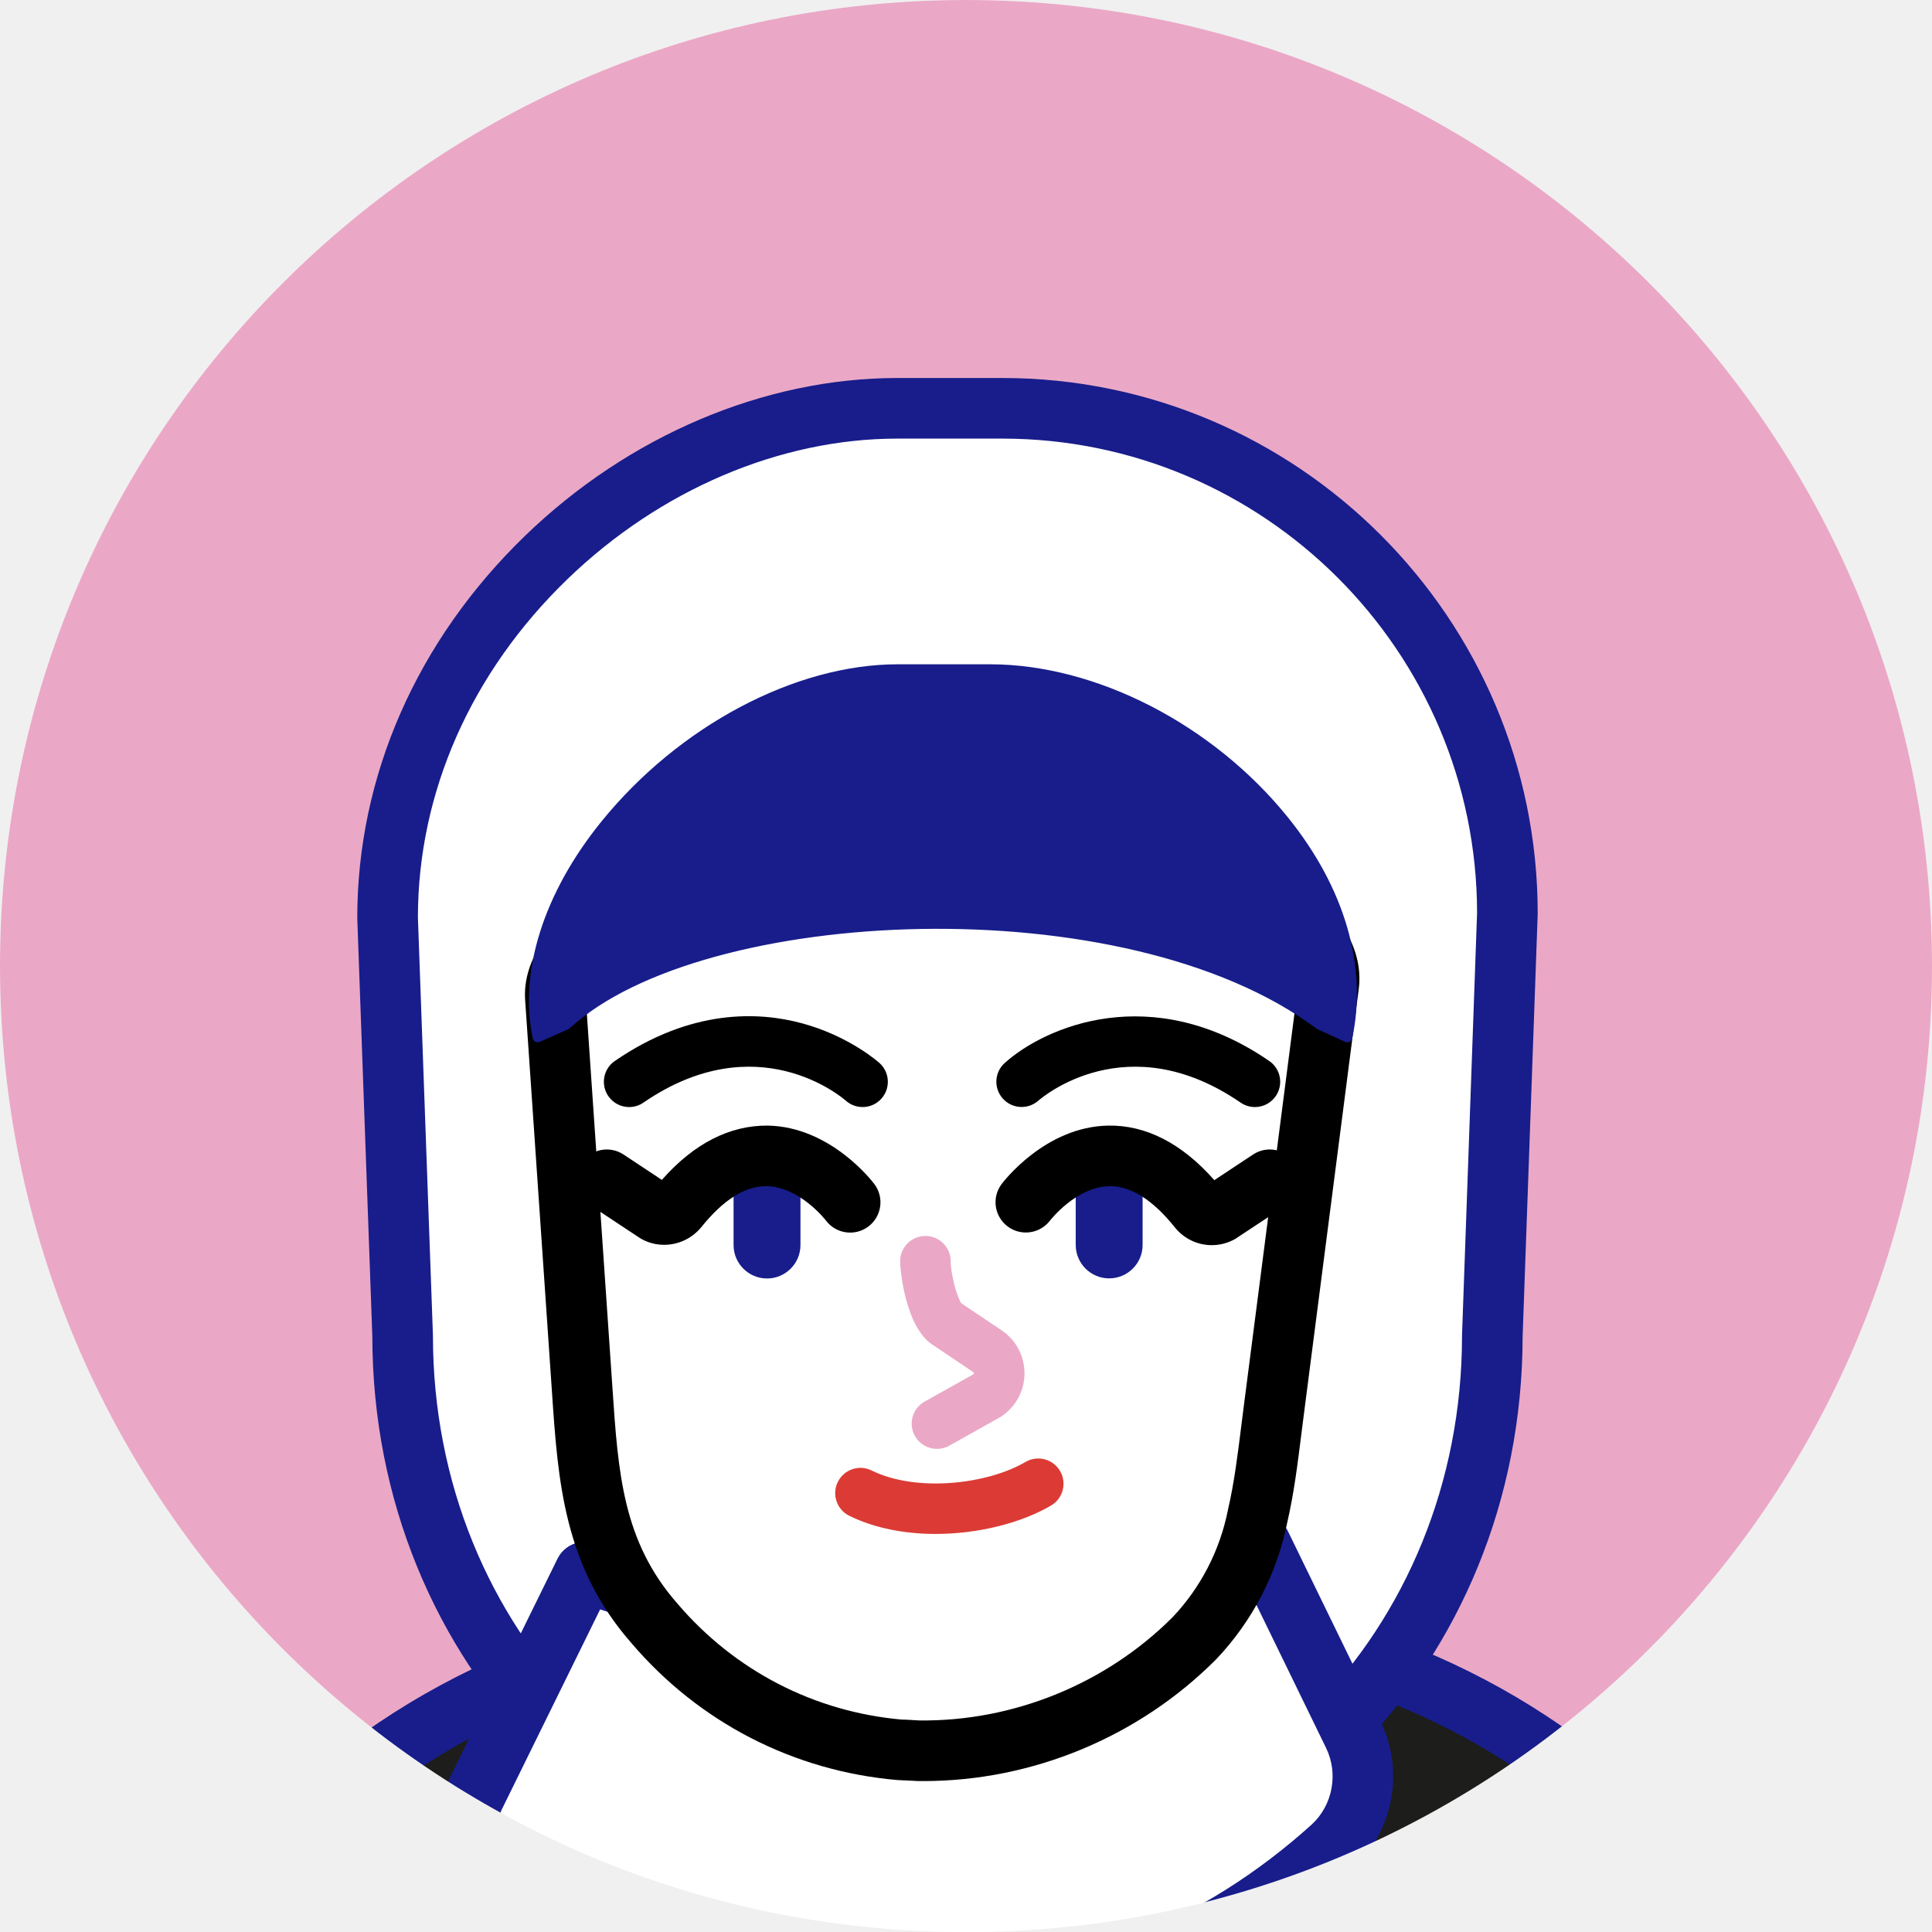
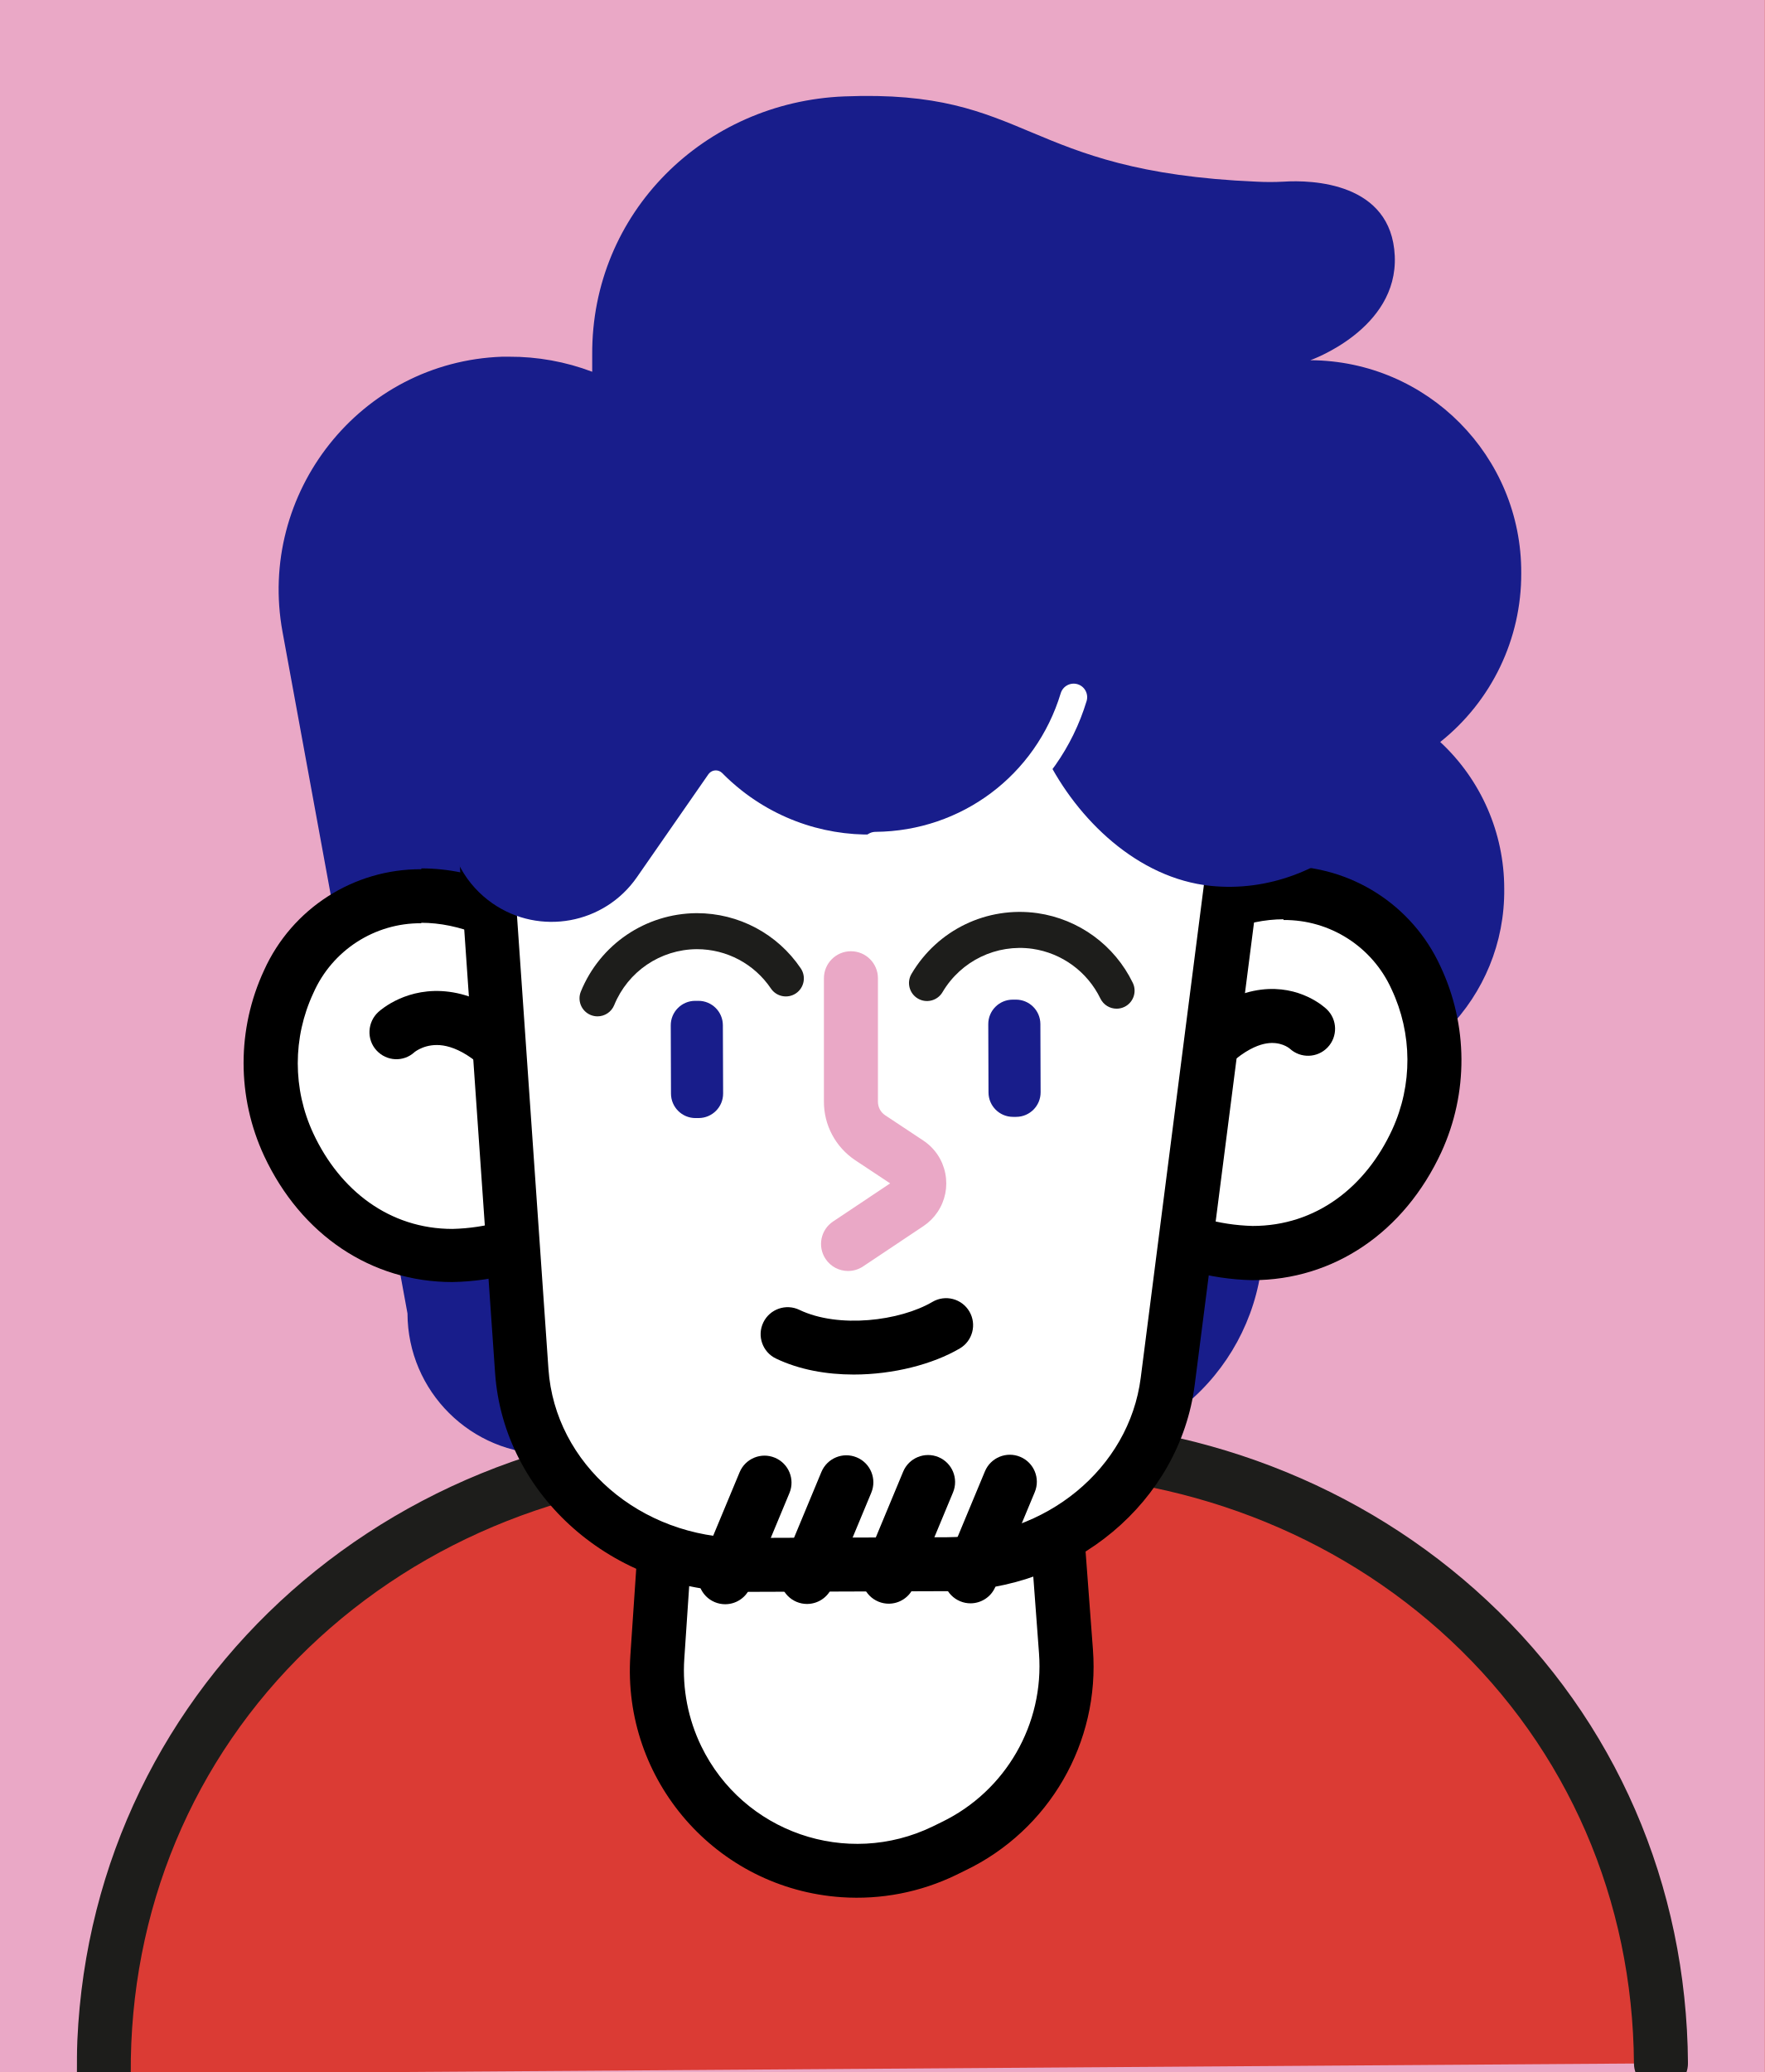
- <svg xmlns="http://www.w3.org/2000/svg" xmlns:xlink="http://www.w3.org/1999/xlink" width="92px" height="92px" viewBox="0 0 92 92" version="1.1">
+ <svg xmlns="http://www.w3.org/2000/svg" xmlns:xlink="http://www.w3.org/1999/xlink" width="92px" height="108px" viewBox="0 0 92 108" version="1.1" style="background: #DB3B34;">
  <defs>
-     <circle id="path-1" cx="46" cy="46" r="46" />
-     <rect id="path-3" x="0" y="0" width="92" height="108" />
-     <polygon id="path-5" points="0 0 86 0 86 32.937 0 32.937" />
+     <rect id="path-1" x="0" y="0" width="92" height="108" />
+     <polygon id="path-3" points="0 -6.66945984e-15 84 -6.66945984e-15 84 35.514 0 35.514" />
  </defs>
-   <g id="Design" stroke="none" stroke-width="1" fill="none" fill-rule="evenodd">
-     <g id="rta-gitex-UI-05.00" transform="translate(-463, -573)">
-       <g id="Group-2" transform="translate(347, 232)">
-         <g id="Avatar" transform="translate(0, 288)">
-           <g id="GTX/Avatar/1-Copy" transform="translate(116, 53)">
-             <mask id="mask-2" fill="white">
-               <use xlink:href="#path-1" />
-             </mask>
-             <use id="GTX/Avatar/1" fill="#FBFBFB" xlink:href="#path-1" />
-             <g id="Group" mask="url(#mask-2)">
-               <g id="GTX/Avatar/Character/1">
-                 <rect id="Rectangle" fill="#DB3B34" x="0" y="0" width="92" height="108" />
-                 <mask id="mask-4" fill="white">
-                   <use xlink:href="#path-3" />
-                 </mask>
-                 <use id="Rectangle" fill="#EAA8C6" xlink:href="#path-3" />
-                 <g id="Group-46" mask="url(#mask-4)">
-                   <g transform="translate(3, 18)">
-                     <path d="M84.556,90.657 C83.673,72.365 68.462,59.056 49.909,59.163 L35.68,59.25 C17.295,59.357 2.36,72.625 1.445,90.657 L84.556,90.657 Z" id="Fill-1" fill="#1D1D1B" />
-                     <g id="Group-5" stroke-width="1" fill="none" transform="translate(0, 57.71967)">
-                       <mask id="mask-6" fill="white">
-                         <use xlink:href="#path-5" />
-                       </mask>
-                       <g id="Clip-4" />
-                       <path d="M2.892,32.937 C3.319,24.97 6.631,17.653 12.35,12.166 C18.475,6.29 26.764,3.025 35.688,2.973 L49.917,2.887 C49.99,2.886 50.061,2.886 50.134,2.886 C58.98,2.886 67.225,6.047 73.371,11.798 C79.275,17.323 82.699,24.783 83.113,32.937 L86,32.937 C85.582,23.976 81.836,15.766 75.343,9.69 C68.66,3.436 59.716,0 50.134,0 C50.056,0 49.977,0 49.9,0 L35.671,0.087 C26.005,0.143 17.013,3.693 10.352,10.084 C4.06,16.121 0.429,24.175 -9.62082753e-05,32.937 L2.892,32.937 Z" id="Fill-3" fill="#181D8B" mask="url(#mask-6)" />
-                     </g>
-                     <path d="M42.116,72.089 L42.116,72.089 C56.143,72.089 68.063,60.909 68.063,45.608 L68.78,25.495 C68.78,12.212 58.012,1.443 44.728,1.443 L39.725,1.443 C27.512,1.443 15.457,12.3 15.457,25.702 L16.173,45.608 C16.173,60.909 27.983,72.089 42.116,72.089" id="Fill-6" fill="#FFFFFF" />
-                     <path d="M16.9,25.676 L17.615,45.555 C17.616,45.572 17.616,45.59 17.616,45.608 C17.616,59.648 28.378,70.646 42.116,70.646 C55.856,70.646 66.62,59.648 66.62,45.608 C66.62,45.59 66.621,45.573 66.621,45.556 L67.337,25.47 C67.323,13.015 57.186,2.886 44.728,2.886 L39.725,2.886 C34.144,2.886 28.417,5.328 24.014,9.585 C19.433,14.013 16.907,19.727 16.9,25.676 M42.116,73.532 C26.768,73.532 14.744,61.28 14.73,45.634 L14.014,25.754 C14.013,25.737 14.013,25.719 14.013,25.702 C14.013,18.954 16.853,12.493 22.008,7.509 C26.944,2.737 33.402,0 39.725,0 L44.728,0 C58.786,0 70.224,11.437 70.224,25.495 C70.224,25.512 70.224,25.529 70.223,25.546 L69.506,45.634 C69.493,61.28 57.467,73.532 42.116,73.532" id="Fill-8" fill="#181D8B" />
-                     <path d="M35.865,90.657 L34.496,61.843 L26.67,64.488 C20.025,66.735 15.553,72.969 15.553,79.983 L15.225,90.657 L35.865,90.657 Z" id="Fill-10" fill="#FFFFFF" />
-                     <path d="M16.668,90.657 L16.996,79.983 C16.996,73.583 21.069,67.905 27.132,65.855 L33.146,63.823 L34.421,90.657 L37.311,90.657 L35.938,61.774 C35.916,61.322 35.684,60.906 35.309,60.65 C34.936,60.395 34.463,60.33 34.034,60.476 L26.208,63.121 C18.971,65.568 14.109,72.344 14.11,79.938 L13.781,90.657 L16.668,90.657 Z" id="Fill-12" fill="#181D8B" />
-                     <path d="M55.527,56.176 L57.033,55.546 L61.435,64.585 C62.328,66.399 61.919,68.585 60.429,69.953 C49.76,79.603 34.27,80.579 20.753,71.569 C19.467,70.709 18.964,69.062 19.55,67.63 L24.842,56.864 C36.17,60.813 44.42,60.842 55.527,56.176" id="Fill-14" fill="#FFFFFF" />
-                     <path d="M20.87,68.215 L25.578,58.638 C36.908,62.374 45.296,62.038 56.084,57.507 L56.333,57.403 L60.14,65.222 C60.747,66.453 60.464,67.962 59.461,68.883 C49.115,78.239 34.235,78.821 21.556,70.37 C20.855,69.901 20.57,69 20.87,68.215 M19.952,72.77 C26.43,77.088 33.445,79.231 40.241,79.23 C47.944,79.23 55.368,76.477 61.406,71.016 C63.354,69.227 63.898,66.32 62.732,63.953 L58.33,54.914 C57.995,54.226 57.179,53.918 56.476,54.215 L54.97,54.845 C54.969,54.845 54.969,54.845 54.968,54.846 C44.41,59.281 36.65,59.453 25.316,55.501 C24.629,55.262 23.868,55.572 23.546,56.227 L18.255,66.993 C18.24,67.023 18.227,67.053 18.214,67.083 C17.373,69.141 18.103,71.532 19.952,72.77" id="Fill-16" fill="#181D8B" />
-                     <path d="M56.889,54.185 C57.274,52.52 57.447,50.759 57.687,48.932 L60.27,28.915 C60.675,25.803 54.854,22.71 52.271,20.93 C46.878,17.202 48.528,12.752 35.81,20.156 C32.524,22.08 23.187,25.726 23.447,29.526 L23.899,36.16 L24.683,47.585 C24.986,52.005 25.116,55.834 28.175,59.317 C31.126,62.773 35.318,64.931 39.845,65.325 C40.144,65.325 40.437,65.359 40.735,65.369 C45.651,65.434 50.385,63.508 53.858,60.029 C55.401,58.407 56.452,56.38 56.889,54.185" id="Fill-18" fill="#FFFFFF" />
-                     <path d="M39.915,63.883 C40.096,63.885 40.276,63.896 40.457,63.908 C40.564,63.915 40.672,63.923 40.781,63.926 C45.242,63.979 49.658,62.193 52.837,59.01 C54.17,57.607 55.09,55.833 55.473,53.903 C55.476,53.889 55.479,53.874 55.482,53.859 C55.771,52.614 55.936,51.289 56.111,49.886 C56.158,49.508 56.206,49.127 56.256,48.743 L58.839,28.731 C59.061,27.021 55.079,24.467 52.941,23.094 C52.386,22.738 51.877,22.411 51.452,22.119 C50.09,21.177 49.134,20.189 48.365,19.395 C46.229,17.188 45.345,16.275 36.536,21.403 C35.811,21.827 34.853,22.308 33.743,22.865 C30.823,24.33 24.747,27.38 24.887,29.428 L26.162,48.06 C26.437,52.161 26.656,55.4 29.26,58.364 C31.983,61.554 35.76,63.507 39.915,63.883 M40.972,66.813 C40.887,66.813 40.802,66.813 40.716,66.812 C40.548,66.806 40.406,66.798 40.265,66.788 C40.085,66.776 39.902,66.779 39.721,66.763 C34.785,66.334 30.295,64.022 27.078,60.254 C23.842,56.571 23.57,52.531 23.282,48.254 L22.007,29.624 C21.736,25.662 27.676,22.681 32.448,20.285 C33.513,19.751 34.433,19.29 35.081,18.911 C44.918,13.184 47.106,13.944 50.439,17.388 C51.155,18.127 51.966,18.964 53.092,19.743 C53.492,20.018 53.974,20.328 54.499,20.665 C57.732,22.739 62.158,25.58 61.701,29.101 L59.119,49.116 C59.068,49.498 59.022,49.872 58.975,50.243 C58.792,51.715 58.618,53.105 58.3,54.488 C57.807,56.946 56.634,59.206 54.904,61.024 C51.214,64.72 46.158,66.813 40.972,66.813" id="Fill-20" fill="#000000" />
-                     <path d="M41.067,42.057 C41.067,42.798 41.443,44.612 42.058,45.025 L44.021,46.344 C44.602,46.732 44.757,47.518 44.368,48.099 C44.276,48.236 44.158,48.354 44.021,48.446 L41.616,49.793" id="Fill-22" fill="#FFFFFF" />
-                     <path d="M41.617,50.995 C41.196,50.995 40.787,50.774 40.566,50.38 C40.242,49.801 40.449,49.067 41.028,48.743 L43.356,47.44 C43.384,47.399 43.374,47.358 43.351,47.342 L41.388,46.023 C40.129,45.178 39.865,42.542 39.865,42.057 C39.865,41.393 40.403,40.855 41.067,40.855 C41.731,40.855 42.27,41.393 42.27,42.057 C42.27,42.635 42.56,43.763 42.781,44.062 L44.691,45.345 C45.238,45.711 45.61,46.269 45.738,46.916 C45.866,47.563 45.734,48.221 45.367,48.768 C45.186,49.037 44.959,49.264 44.691,49.445 C44.664,49.462 44.637,49.479 44.609,49.495 L42.203,50.842 C42.017,50.946 41.816,50.995 41.617,50.995 L41.617,50.995 Z" id="Fill-24" fill="#EAA8C6" />
-                     <path d="M46.441,52.655 C44.334,53.891 40.548,54.367 37.974,53.102" id="Fill-26" fill="#FFFFFF" />
-                     <path d="M41.55,55.045 C40.114,55.045 38.673,54.785 37.444,54.181 C36.848,53.889 36.602,53.167 36.895,52.571 C37.188,51.975 37.909,51.728 38.505,52.023 C40.666,53.085 44.037,52.67 45.832,51.618 C46.404,51.282 47.141,51.473 47.478,52.046 C47.814,52.619 47.622,53.356 47.05,53.692 C45.651,54.513 43.605,55.045 41.55,55.045" id="Fill-28" fill="#DB3B34" />
-                     <path d="M33.525,37.319 L33.525,37.319 C34.404,37.319 35.117,38.032 35.117,38.911 L35.117,41.288 C35.117,42.167 34.404,42.88 33.525,42.88 L33.525,42.88 C32.645,42.88 31.932,42.167 31.932,41.288 L31.932,38.911 C31.932,38.032 32.645,37.319 33.525,37.319" id="Fill-30" fill="#181D8B" />
-                     <path d="M28.626,41.277 C28.272,41.277 27.915,41.194 27.586,41.021 L27.46,40.947 L25.099,39.384 C24.434,38.943 24.252,38.048 24.692,37.383 C25.131,36.72 26.027,36.537 26.692,36.977 L28.517,38.185 C30.052,36.443 31.757,35.585 33.558,35.6 C36.562,35.652 38.557,38.278 38.64,38.389 C39.117,39.028 38.985,39.932 38.347,40.409 C37.708,40.885 36.804,40.755 36.327,40.116 C36.319,40.106 35.076,38.503 33.495,38.485 L33.469,38.485 C32.467,38.485 31.431,39.144 30.389,40.444 C29.94,40.987 29.287,41.277 28.626,41.277" id="Fill-32" fill="#000000" />
-                     <path d="M26.959,34.717 C26.576,34.717 26.2,34.534 25.967,34.195 C25.591,33.647 25.73,32.899 26.278,32.522 C29.915,30.026 33.136,30.17 35.197,30.73 C37.439,31.339 38.822,32.568 38.88,32.62 C39.374,33.064 39.414,33.825 38.969,34.319 C38.526,34.811 37.769,34.852 37.274,34.411 C37.09,34.249 33.039,30.798 27.639,34.506 C27.431,34.648 27.194,34.717 26.959,34.717" id="Fill-34" fill="#000000" />
-                     <path d="M49.817,42.875 L49.817,42.875 C48.938,42.875 48.225,42.162 48.225,41.283 L48.225,38.907 C48.225,38.027 48.938,37.314 49.817,37.314 L49.817,37.314 C50.697,37.314 51.41,38.027 51.41,38.907 L51.41,41.283 C51.41,42.162 50.697,42.875 49.817,42.875" id="Fill-36" fill="#181D8B" />
-                     <path d="M54.703,41.293 C54.036,41.293 53.384,40.996 52.941,40.441 C51.902,39.144 50.866,38.485 49.863,38.485 L49.837,38.485 C48.256,38.504 47.013,40.107 47,40.122 C46.519,40.753 45.615,40.879 44.982,40.401 C44.348,39.922 44.217,39.026 44.692,38.389 C44.776,38.278 46.771,35.651 49.774,35.6 C51.559,35.569 53.28,36.442 54.825,38.198 L56.669,36.977 C57.334,36.537 58.23,36.719 58.67,37.384 C59.109,38.048 58.927,38.944 58.263,39.384 L55.811,41.002 C55.461,41.199 55.08,41.293 54.703,41.293" id="Fill-38" fill="#000000" />
-                     <path d="M56.758,34.717 C56.523,34.717 56.286,34.648 56.078,34.506 C50.672,30.791 46.616,34.263 46.446,34.412 C45.95,34.85 45.191,34.805 44.751,34.311 C44.311,33.817 44.351,33.063 44.842,32.62 C46.749,30.903 51.837,28.673 57.44,32.523 C57.988,32.899 58.127,33.647 57.75,34.195 C57.517,34.534 57.141,34.717 56.758,34.717" id="Fill-40" fill="#000000" />
-                     <path d="M61.156,31.393 C62.993,22.83 52.944,13.873 44.146,13.873 L39.744,13.873 C30.917,13.873 20.941,23.571 22.605,31.393 L23.971,30.787 C30.422,24.822 50.698,23.951 59.828,30.787 L61.156,31.393 Z" id="Fill-42" fill="#181D8B" />
-                     <path d="M39.745,14.114 C34.998,14.114 29.605,16.986 26.007,21.43 C23.437,24.604 22.274,28.091 22.784,31.05 L23.837,30.583 C26.969,27.713 33.498,25.861 40.891,25.746 C48.624,25.625 55.733,27.432 59.952,30.579 L60.979,31.047 C61.562,27.842 60.49,24.362 57.943,21.21 C54.513,16.966 48.968,14.114 44.146,14.114 L39.745,14.114 Z M61.156,31.633 C61.122,31.633 61.087,31.626 61.056,31.612 L59.728,31.005 C59.713,30.999 59.698,30.99 59.684,30.979 C50.572,24.158 30.411,25.159 24.135,30.963 C24.115,30.981 24.093,30.996 24.069,31.006 L22.703,31.613 C22.636,31.642 22.56,31.64 22.496,31.607 C22.431,31.574 22.385,31.514 22.37,31.443 C21.697,28.28 22.886,24.52 25.633,21.127 C29.319,16.574 34.858,13.633 39.745,13.633 L44.146,13.633 C49.183,13.633 54.746,16.489 58.318,20.908 C61.036,24.271 62.127,28.013 61.391,31.443 C61.375,31.514 61.328,31.575 61.263,31.608 C61.23,31.625 61.193,31.633 61.156,31.633 L61.156,31.633 Z" id="Fill-44" fill="#181D8B" />
-                   </g>
-                 </g>
-               </g>
-             </g>
-           </g>
+   <g id="GTX/Avatar/Character/2" stroke="none" stroke-width="1" fill="none" fill-rule="evenodd">
+     <rect fill="#DB3B34" x="0" y="0" width="92" height="108" />
+     <mask id="mask-2" fill="white">
+       <use xlink:href="#path-1" />
+     </mask>
+     <use id="Rectangle" fill="#EAA8C6" xlink:href="#path-1" />
+     <g id="Group-66" mask="url(#mask-2)">
+       <g transform="translate(4, 5)">
+         <path d="M1.408,103.107 C1.282,84.522 16.244,70.634 34.829,70.508 L48.712,70.409 C67.297,70.282 82.465,83.963 82.592,102.548" id="Fill-1" fill="#DB3B34" />
+         <g id="Group-5" stroke-width="1" fill="none" transform="translate(0, 69.00011)">
+           <mask id="mask-4" fill="white">
+             <use xlink:href="#path-3" />
+           </mask>
+           <g id="Clip-4" />
+           <path d="M1.409,35.514 C0.636,35.514 0.006,34.89 -7.13467637e-06,34.116 C-0.128,15.175 15.166,0.233 34.819,0.099 L48.702,0.001 C48.791,0 48.88,-6.66945984e-15 48.969,-6.66945984e-15 C58.303,-6.66945984e-15 67.017,3.344 73.535,9.433 C80.22,15.677 83.937,24.239 84,33.538 C84.006,34.316 83.38,34.95 82.602,34.956 L82.592,34.956 C81.819,34.956 81.19,34.332 81.184,33.557 C81.126,25.039 77.727,17.202 71.613,11.49 C65.619,5.891 57.586,2.816 48.969,2.816 C48.886,2.816 48.804,2.816 48.722,2.817 L34.839,2.915 C26.13,2.975 18.046,6.165 12.077,11.901 C6.048,17.694 2.759,25.577 2.817,34.097 C2.822,34.875 2.196,35.509 1.419,35.514 L1.409,35.514 Z" id="Fill-3" fill="#1D1D1B" mask="url(#mask-4)" />
        </g>
+         <path d="M40.686,92.514 C34.916,92.509 30.243,87.827 30.249,82.057 C30.249,81.829 30.257,81.6 30.272,81.372 L31.051,69.804 C31.206,67.645 32.993,65.967 35.158,65.95 L46.595,65.913 C48.757,65.916 50.554,67.578 50.725,69.733 L51.57,81.067 C51.908,85.344 49.578,89.386 45.708,91.238 L45.239,91.467 C43.819,92.155 42.263,92.512 40.686,92.514" id="Fill-6" fill="#FFFFFF" />
+         <path d="M46.6,64.505 L46.6,64.505 L35.153,64.542 C32.253,64.565 29.856,66.812 29.648,69.705 L28.864,81.269 C28.419,87.794 33.347,93.444 39.871,93.889 C41.929,94.029 43.988,93.63 45.844,92.73 L46.313,92.5 C50.702,90.4 53.35,85.82 52.978,80.969 L52.128,69.639 C51.904,66.754 49.502,64.525 46.609,64.514 L46.6,64.505 Z M46.609,67.321 C48.034,67.322 49.216,68.42 49.322,69.841 L50.167,81.171 C50.444,84.866 48.434,88.356 45.098,89.97 L44.629,90.2 C40.142,92.378 34.74,90.508 32.561,86.022 C31.874,84.606 31.569,83.036 31.675,81.466 L32.454,69.897 C32.553,68.473 33.734,67.365 35.162,67.358 L46.6,67.321 L46.609,67.321 Z" id="Fill-8" fill="#000000" />
+         <path d="M75.308,24.871 C75.334,18.771 70.412,13.805 64.312,13.776 C64.312,13.776 68.888,12.171 68.714,8.337 C68.541,4.502 64.387,4.371 62.913,4.469 C62.444,4.494 61.974,4.494 61.505,4.469 C49.167,3.944 49.772,-0.365 40.015,0.025 C32.727,0.316 26.832,6.079 26.874,13.49 L26.874,14.377 C25.489,13.852 24.019,13.587 22.538,13.593 L22.181,13.593 C14.761,13.856 9.401,20.713 10.729,27.935 L17.244,63.463 C17.257,67.525 20.56,70.807 24.621,70.794 C24.623,70.794 24.625,70.794 24.626,70.794 C25.22,70.787 25.811,70.71 26.386,70.564 C28.294,73.331 31.445,74.978 34.806,74.966 L45.375,74.929 C48.813,74.918 52.014,73.174 53.888,70.292 C59.776,68.549 63.136,62.362 61.393,56.475 C61.069,55.38 60.578,54.341 59.938,53.396 L64.251,51.725 C69.932,51.661 74.485,47.003 74.421,41.322 C74.421,41.32 74.421,41.318 74.421,41.316 C74.42,38.416 73.211,35.647 71.084,33.675 C73.766,31.542 75.323,28.298 75.308,24.871" id="Fill-10" fill="#181D8B" />
+         <path d="M19.6,60.441 C15.948,60.441 12.762,58.277 11.067,54.654 C9.812,51.958 9.812,48.846 11.067,46.15 C12.292,43.431 14.999,41.685 17.981,41.691 C20.421,41.691 22.937,42.743 25.457,44.822 C25.779,45.088 25.966,45.483 25.968,45.901 L26.011,57.634 C26.012,58.15 25.731,58.625 25.278,58.873 C23.548,59.867 21.595,60.406 19.6,60.441" id="Fill-12" fill="#FFFFFF" />
+         <path d="M17.966,40.307 L17.966,40.307 C14.438,40.29 11.228,42.349 9.772,45.563 C8.341,48.635 8.341,52.182 9.772,55.255 C11.706,59.385 15.371,61.825 19.581,61.825 C21.807,61.785 23.987,61.181 25.917,60.07 C26.825,59.584 27.396,58.641 27.404,57.611 L27.362,45.878 C27.36,45.04 26.985,44.247 26.339,43.714 C23.561,41.424 20.745,40.264 17.966,40.264 L17.966,40.307 Z M17.962,43.099 C19.872,43.099 22.111,43.902 24.532,45.915 L24.574,57.648 C23.058,58.529 21.344,59.013 19.59,59.056 C16.305,59.056 13.719,57.047 12.335,54.081 C11.253,51.762 11.253,49.084 12.335,46.765 C13.316,44.535 15.53,43.103 17.966,43.123 L17.962,43.099 Z" id="Fill-14" fill="#000000" />
+         <path d="M16.676,48.787 C16.676,48.787 20.111,45.624 24.467,52.504" id="Fill-16" fill="#FFFFFF" />
+         <path d="M24.468,53.912 C24.001,53.912 23.545,53.681 23.277,53.257 C21.471,50.405 20.011,49.638 19.103,49.496 C18.205,49.357 17.631,49.823 17.607,49.843 C17.035,50.369 16.155,50.324 15.629,49.751 C15.102,49.179 15.15,48.278 15.722,47.751 C15.873,47.613 17.251,46.412 19.417,46.696 C21.618,46.986 23.716,48.687 25.656,51.751 C26.072,52.408 25.877,53.278 25.22,53.694 C24.986,53.842 24.725,53.912 24.468,53.912" id="Fill-18" fill="#000000" />
+         <path d="M61.285,60.319 C59.317,60.278 57.391,59.747 55.681,58.775 C55.226,58.53 54.942,58.056 54.94,57.54 L54.902,45.807 C54.9,45.389 55.084,44.992 55.404,44.723 C57.892,42.639 60.492,41.541 62.913,41.541 C65.874,41.535 68.566,43.26 69.798,45.953 C71.07,48.641 71.085,51.755 69.841,54.457 C68.165,58.108 64.95,60.319 61.285,60.319" id="Fill-20" fill="#FFFFFF" />
+         <path d="M62.913,40.1 C60.154,40.1 57.249,41.316 54.503,43.611 C53.861,44.148 53.492,44.942 53.494,45.779 L53.532,57.512 C53.536,58.545 54.105,59.492 55.015,59.981 C56.926,61.077 59.082,61.677 61.285,61.727 C65.532,61.727 69.207,59.234 71.141,55.058 C72.557,51.979 72.54,48.431 71.094,45.366 C69.629,42.169 66.43,40.124 62.913,40.138 L62.913,40.1 Z M62.913,42.954 C65.339,42.934 67.547,44.348 68.545,46.558 C69.637,48.872 69.651,51.55 68.583,53.875 C67.208,56.864 64.617,58.901 61.304,58.901 C59.561,58.855 57.857,58.374 56.348,57.503 L56.31,45.77 C58.746,43.733 61.003,42.916 62.913,42.916 L62.913,42.954 Z" id="Fill-22" fill="#000000" />
+         <path d="M64.195,48.623 C64.195,48.623 61.031,45.582 56.728,52.486" id="Fill-24" fill="#FFFFFF" />
+         <path d="M56.726,53.893 C56.472,53.893 56.215,53.825 55.983,53.68 C55.323,53.269 55.122,52.4 55.533,51.741 C57.499,48.587 59.59,46.852 61.748,46.584 C63.774,46.333 65.033,47.477 65.17,47.608 C65.731,48.147 65.749,49.038 65.209,49.599 C64.677,50.152 63.804,50.175 63.242,49.66 C63.179,49.607 62.75,49.275 62.038,49.386 C61.328,49.496 59.848,50.141 57.923,53.23 C57.656,53.658 57.196,53.893 56.726,53.893" id="Fill-26" fill="#000000" />
+         <path d="M34.768,76.571 C28.667,76.571 23.584,72.131 23.19,66.462 L20.806,32.202 C20.754,31.426 21.341,30.755 22.117,30.703 C22.149,30.701 22.181,30.7 22.214,30.7 L59.947,30.564 C60.725,30.558 61.36,31.183 61.367,31.96 C61.367,32.024 61.363,32.087 61.355,32.15 L56.883,67.002 C56.188,72.418 51.251,76.515 45.398,76.538 L34.768,76.571 Z" id="Fill-28" fill="#FFFFFF" />
+         <path d="M59.938,29.151 L59.938,29.151 L22.214,29.287 C21.434,29.288 20.69,29.613 20.158,30.183 C19.633,30.757 19.368,31.521 19.426,32.295 L21.81,66.556 C22.251,72.957 27.954,77.974 34.787,77.974 L34.839,77.974 L45.408,77.937 C51.978,77.913 57.502,73.286 58.286,67.175 L62.758,32.319 C62.956,30.776 61.865,29.366 60.322,29.169 C60.196,29.153 60.069,29.145 59.943,29.146 L59.938,29.151 Z M59.938,31.967 L55.47,66.819 C54.864,71.54 50.533,75.107 45.375,75.126 L34.806,75.163 L34.763,75.163 C29.39,75.163 24.936,71.315 24.593,66.363 L22.214,32.103 L59.938,31.967 L59.938,31.967 Z" id="Fill-30" fill="#000000" />
+         <path d="M32.241,47.167 L32.405,47.167 C33.11,47.164 33.684,47.733 33.686,48.438 L33.699,51.996 C33.701,52.701 33.132,53.274 32.426,53.277 L32.262,53.278 C31.557,53.28 30.984,52.711 30.981,52.005 L30.969,48.448 C30.966,47.743 31.536,47.169 32.241,47.167" id="Fill-32" fill="#181D8B" />
+         <path d="M48.794,47.105 L48.958,47.104 C49.663,47.102 50.236,47.671 50.239,48.376 L50.251,51.933 C50.254,52.638 49.684,53.212 48.979,53.215 L48.815,53.215 C48.11,53.217 47.536,52.648 47.534,51.943 L47.522,48.385 C47.519,47.68 48.089,47.107 48.794,47.105" id="Fill-34" fill="#181D8B" />
+         <path d="M40.362,45.99 L40.362,52.42 C40.359,53.173 40.732,53.878 41.357,54.297 L43.361,55.625 C43.945,56.017 44.1,56.807 43.709,57.39 C43.616,57.528 43.498,57.645 43.361,57.737 L40.212,59.84" id="Fill-36" fill="#FFFFFF" />
+         <path d="M40.213,61.248 C39.759,61.248 39.312,61.028 39.041,60.622 C38.609,59.975 38.783,59.101 39.43,58.669 L42.407,56.682 L40.58,55.471 C39.554,54.782 38.949,53.64 38.954,52.413 L38.954,45.99 C38.954,45.212 39.585,44.582 40.362,44.582 C41.14,44.582 41.77,45.212 41.77,45.99 L41.77,52.42 C41.769,52.709 41.908,52.971 42.142,53.128 L44.139,54.452 C44.741,54.855 45.144,55.462 45.282,56.164 C45.42,56.866 45.277,57.58 44.878,58.175 C44.682,58.466 44.436,58.712 44.145,58.907 L40.994,61.011 C40.754,61.171 40.482,61.248 40.213,61.248" id="Fill-38" fill="#EAA8C6" />
+         <path d="M45.323,64.073 C43.268,65.279 39.579,65.749 37.063,64.542" id="Fill-40" fill="#FFFFFF" />
+         <path d="M40.506,66.646 C39.09,66.646 37.67,66.395 36.454,65.812 C35.753,65.476 35.457,64.635 35.793,63.934 C36.13,63.232 36.972,62.938 37.672,63.273 C39.724,64.257 42.916,63.854 44.611,62.859 C45.282,62.465 46.144,62.689 46.538,63.361 C46.931,64.031 46.707,64.894 46.036,65.287 C44.635,66.109 42.575,66.646 40.506,66.646" id="Fill-42" fill="#000000" />
+         <path d="M33.806,78.618 C33.625,78.618 33.442,78.583 33.266,78.51 C32.547,78.211 32.208,77.387 32.506,76.669 L34.558,71.741 C34.856,71.022 35.683,70.682 36.398,70.982 C37.116,71.281 37.456,72.105 37.157,72.822 L35.106,77.75 C34.881,78.292 34.357,78.618 33.806,78.618" id="Fill-44" fill="#000000" />
+         <path d="M38.072,78.604 C37.892,78.604 37.709,78.569 37.532,78.496 C36.814,78.197 36.474,77.373 36.772,76.655 L38.823,71.723 C39.122,71.005 39.947,70.665 40.663,70.963 C41.382,71.261 41.722,72.085 41.424,72.803 L39.372,77.736 C39.147,78.277 38.624,78.604 38.072,78.604" id="Fill-46" fill="#000000" />
+         <path d="M42.333,78.59 C42.153,78.59 41.97,78.555 41.794,78.482 C41.075,78.183 40.735,77.359 41.033,76.641 L43.085,71.708 C43.383,70.991 44.208,70.651 44.925,70.949 C45.643,71.247 45.983,72.071 45.685,72.789 L43.634,77.721 C43.408,78.263 42.885,78.59 42.333,78.59" id="Fill-48" fill="#000000" />
+         <path d="M46.595,78.571 C46.414,78.571 46.231,78.536 46.055,78.462 C45.336,78.163 44.997,77.339 45.295,76.622 L47.347,71.694 C47.645,70.975 48.472,70.636 49.187,70.935 C49.905,71.233 50.245,72.058 49.946,72.775 L47.895,77.703 C47.67,78.245 47.146,78.571 46.595,78.571" id="Fill-50" fill="#000000" />
+         <path d="M27.151,47.037 C28.009,44.936 30.044,43.556 32.314,43.536 C34.179,43.529 35.925,44.453 36.969,46" id="Fill-52" fill="#FFFFFF" />
+         <path d="M27.15,47.976 C27.032,47.976 26.912,47.953 26.796,47.906 C26.316,47.71 26.086,47.162 26.282,46.682 C27.287,44.224 29.651,42.621 32.305,42.597 L32.328,42.597 C34.508,42.597 36.53,43.671 37.747,45.475 C38.037,45.904 37.924,46.488 37.494,46.778 C37.063,47.067 36.481,46.954 36.191,46.525 C35.324,45.24 33.883,44.474 32.333,44.474 L32.317,44.474 C30.426,44.491 28.737,45.636 28.02,47.392 C27.871,47.755 27.52,47.976 27.15,47.976" id="Fill-54" fill="#1D1D1B" />
+         <path d="M44.328,46.239 C45.485,44.28 47.707,43.21 49.96,43.526 C51.805,43.796 53.397,44.961 54.212,46.638" id="Fill-56" fill="#FFFFFF" />
+         <path d="M54.213,47.576 C53.865,47.577 53.53,47.382 53.368,47.048 C52.688,45.649 51.364,44.68 49.824,44.455 C47.947,44.192 46.104,45.079 45.136,46.716 C44.873,47.162 44.297,47.311 43.851,47.047 C43.405,46.784 43.256,46.208 43.52,45.762 C44.874,43.468 47.451,42.224 50.091,42.597 C52.25,42.912 54.105,44.269 55.056,46.228 C55.283,46.694 55.088,47.255 54.622,47.482 C54.49,47.546 54.35,47.576 54.213,47.576" id="Fill-58" fill="#1D1D1B" />
+         <path d="M14.512,30.399 C14.466,30.312 14.446,30.212 14.456,30.113 C15.118,24.11 18.558,18.798 24.476,19.403 C26.922,19.65 29.207,20.732 30.948,22.468 C31.134,22.648 31.431,22.644 31.611,22.457 C31.642,22.426 31.669,22.39 31.689,22.35 C34.371,17.026 40.86,14.883 46.185,17.564 C48.28,18.619 49.974,20.327 51.011,22.43 C51.126,22.663 51.407,22.758 51.64,22.644 C51.702,22.613 51.757,22.569 51.8,22.515 C54.084,19.628 57.683,18.105 61.346,18.474 C67.363,19.13 71.708,24.538 71.053,30.555 C71.052,30.559 71.052,30.564 71.051,30.568 C70.427,36.632 65.086,41.785 59.121,41.175 C55.306,40.785 52.156,37.702 50.547,34.473 C50.432,34.241 50.151,34.145 49.918,34.26 C49.856,34.29 49.801,34.334 49.758,34.389 C46.096,39.056 39.343,39.872 34.675,36.21 C34.313,35.925 33.969,35.618 33.646,35.29 C33.462,35.108 33.164,35.111 32.983,35.296 C32.965,35.314 32.948,35.334 32.933,35.355 L29.207,40.72 C27.505,43.177 24.134,43.789 21.677,42.088 C20.997,41.617 20.434,40.996 20.031,40.274 L14.512,30.399 Z" id="Fill-60" fill="#181D8B" />
+         <path d="M51.973,31.338 C50.592,35.894 46.409,39.024 41.648,39.063" id="Fill-62" fill="#181D8B" />
+         <path d="M41.649,39.767 C41.262,39.767 40.948,39.456 40.945,39.069 C40.941,38.68 41.254,38.362 41.642,38.359 C46.119,38.322 50.001,35.418 51.3,31.133 C51.413,30.762 51.807,30.552 52.178,30.664 C52.55,30.777 52.76,31.17 52.648,31.543 C51.168,36.419 46.751,39.725 41.655,39.767 L41.649,39.767 Z" id="Fill-64" fill="#FFFFFF" />
      </g>
    </g>
  </g>
</svg>
